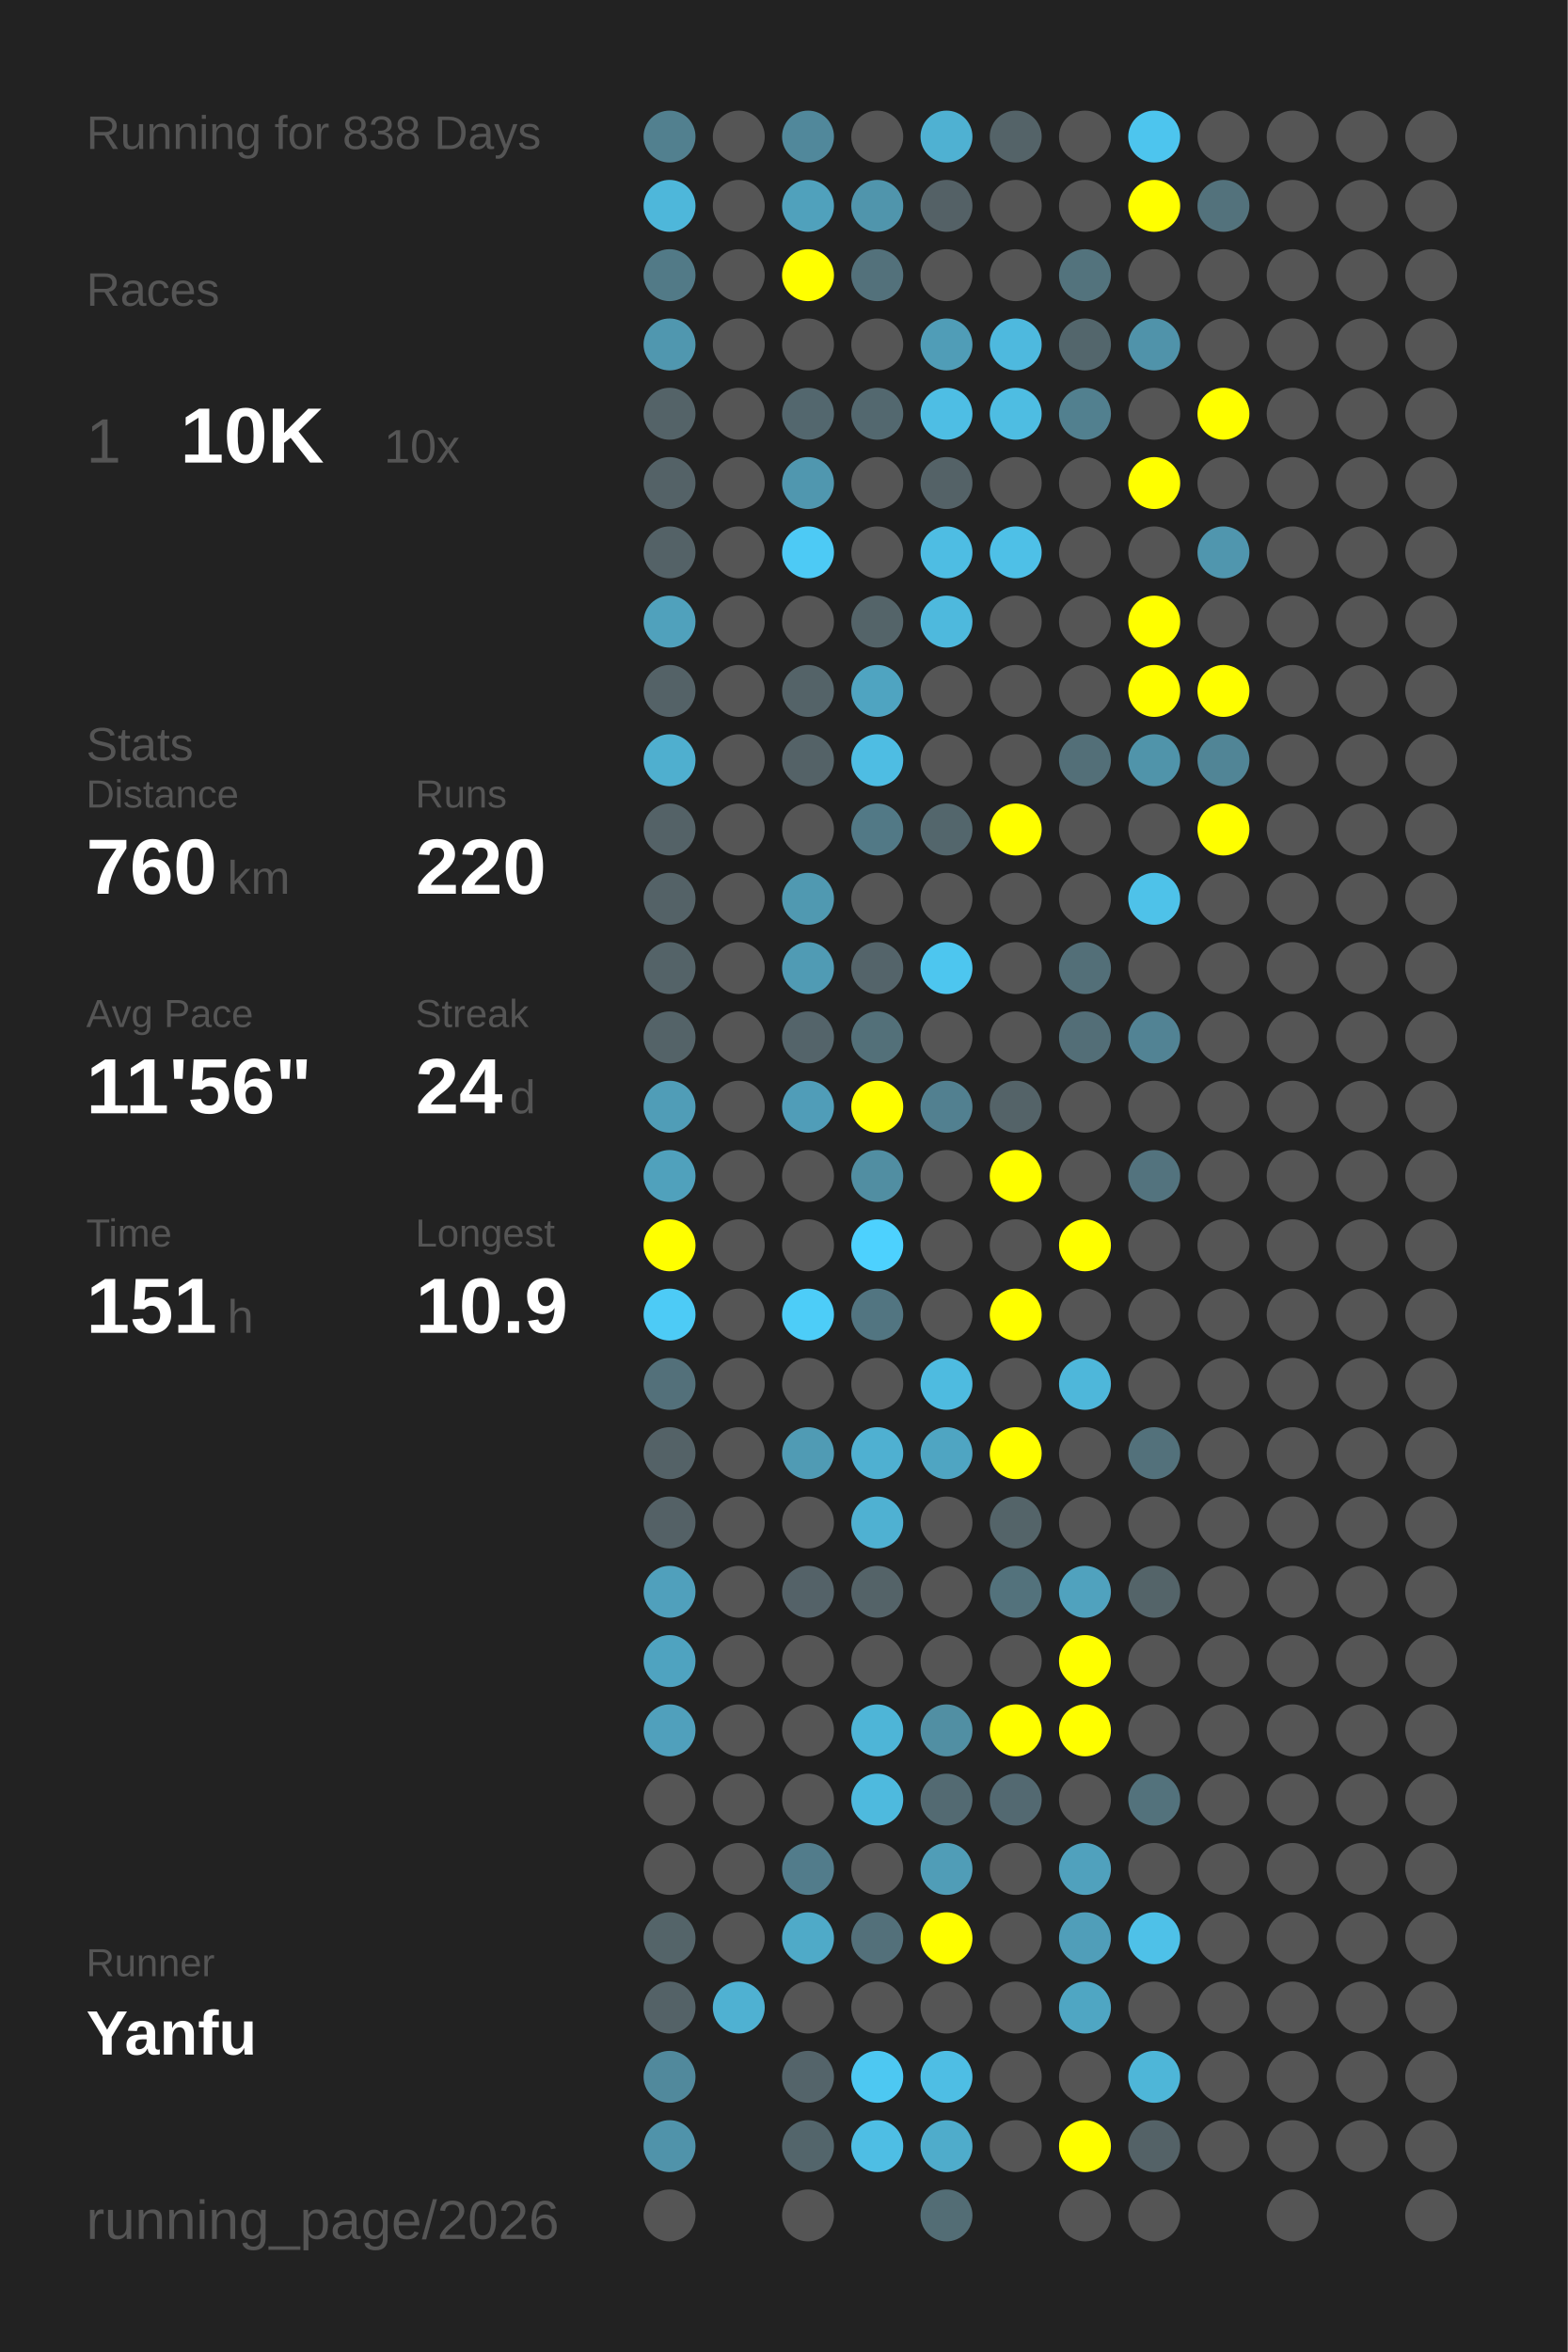
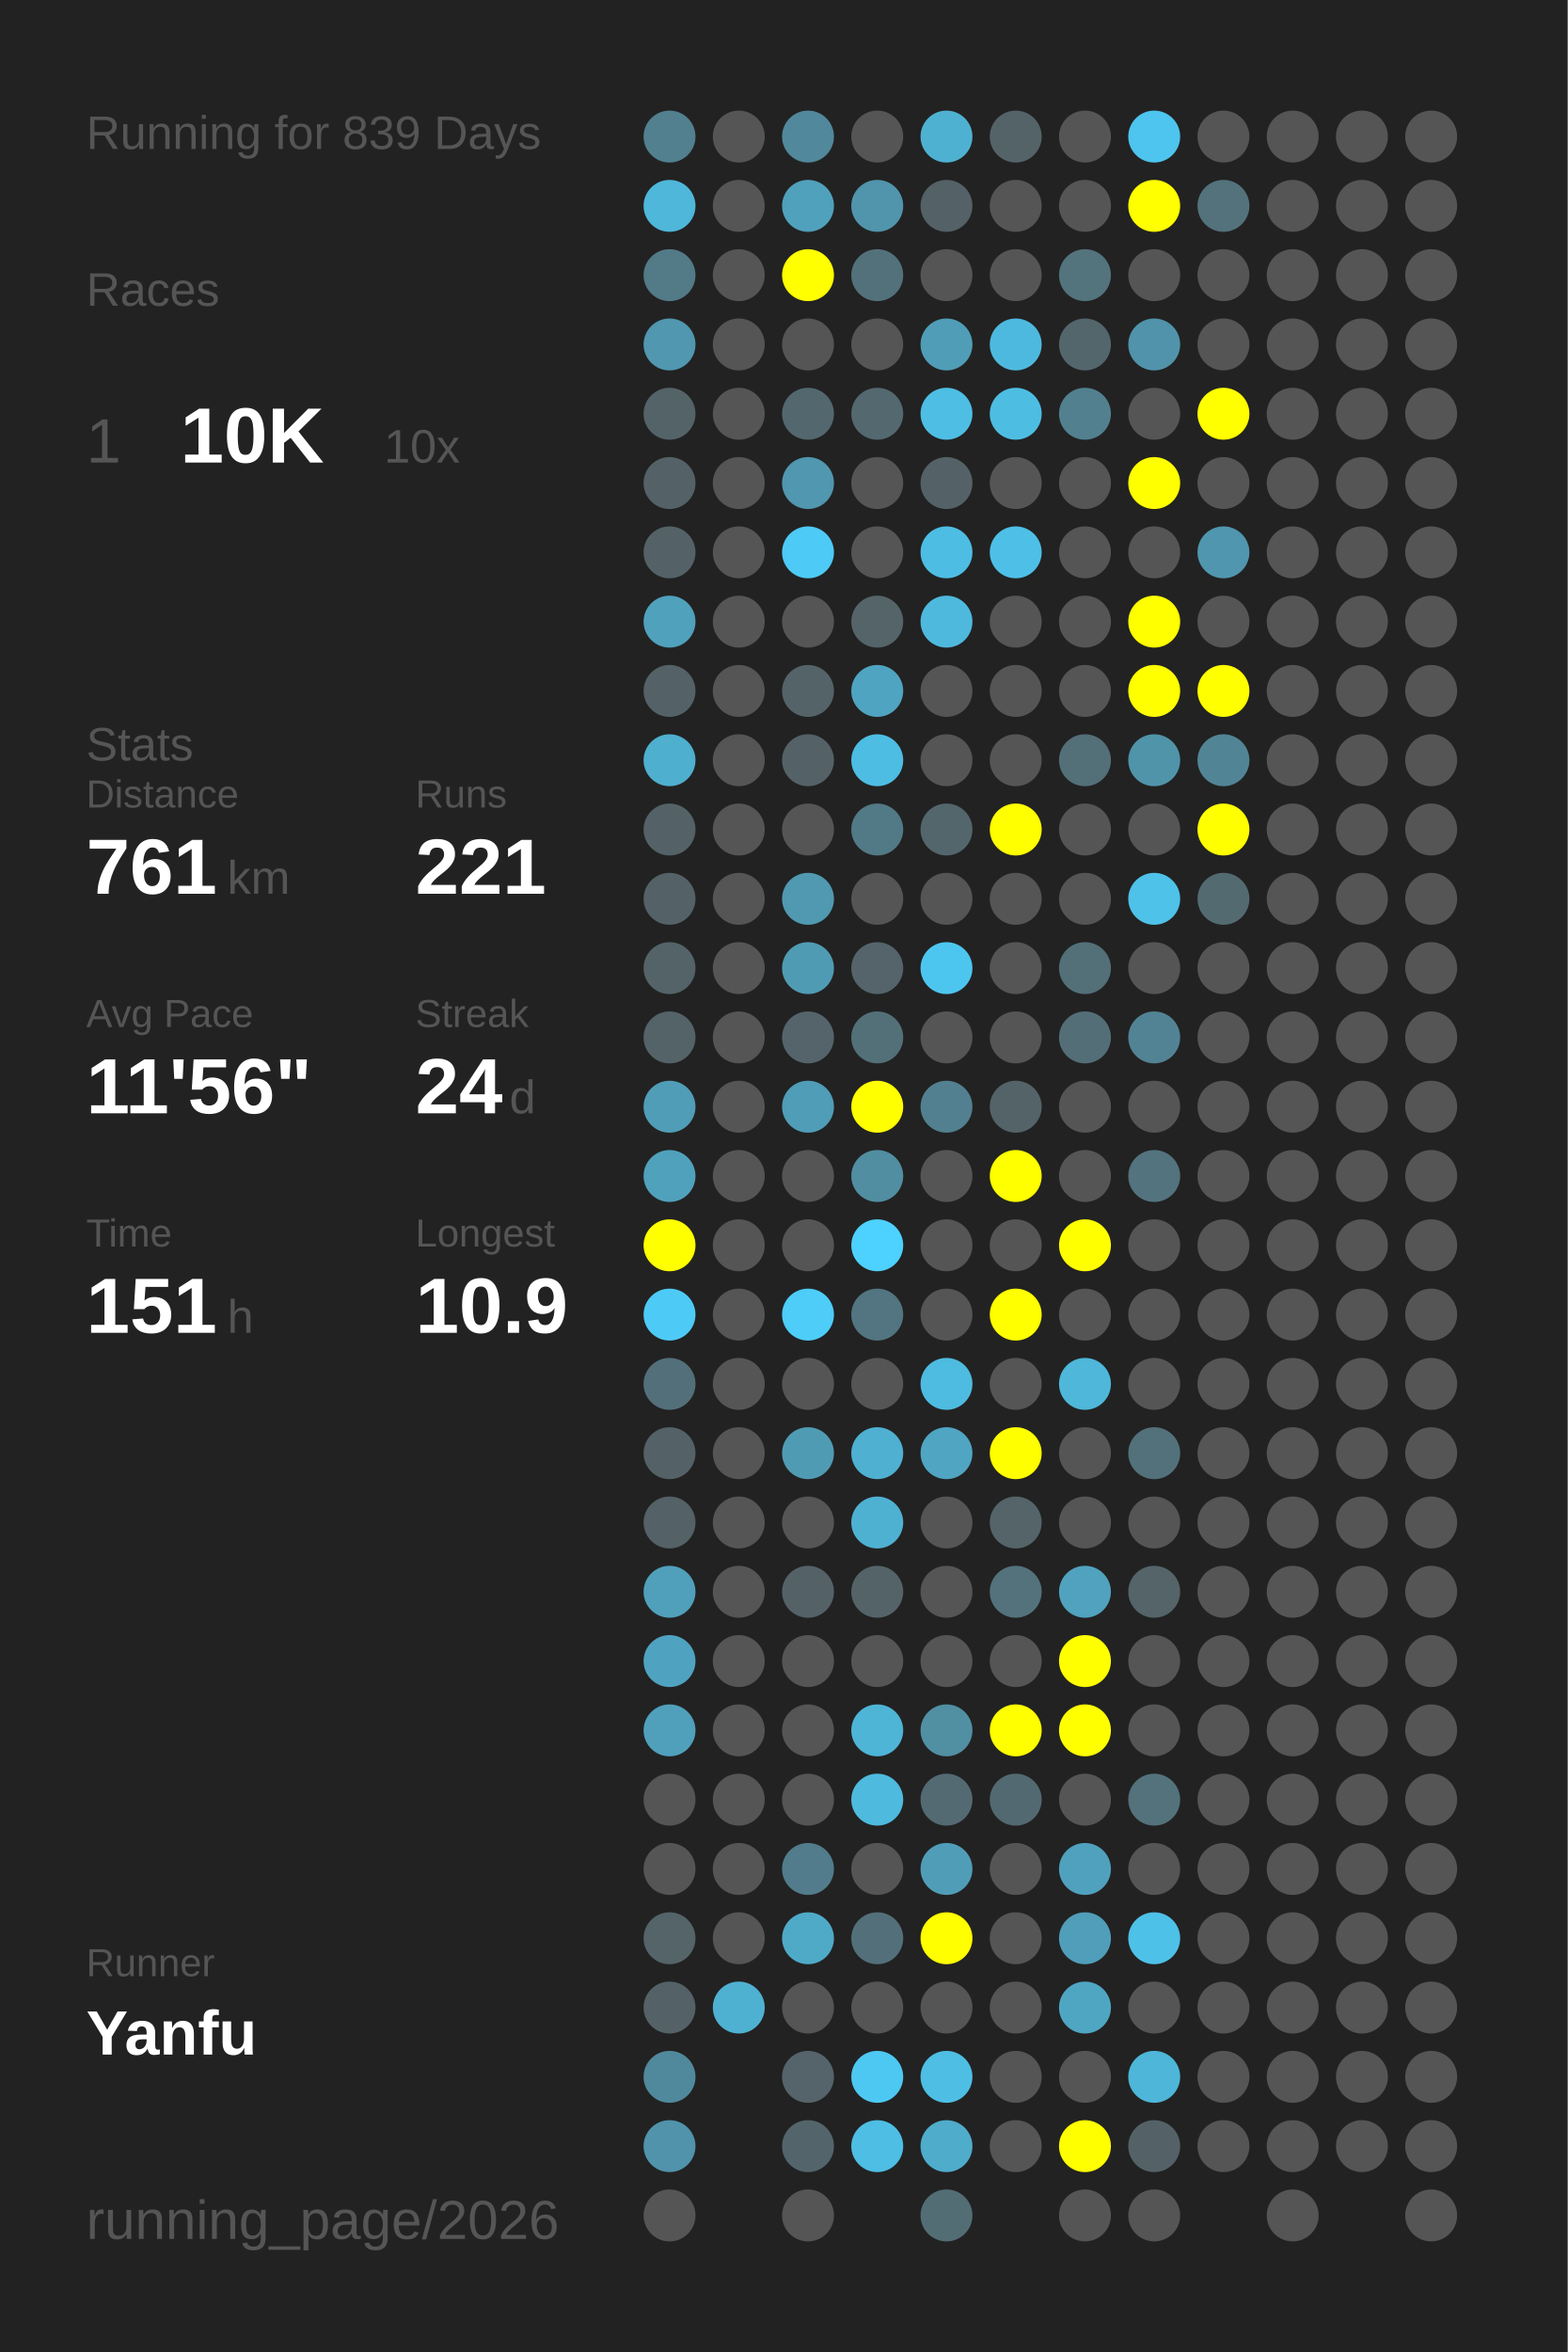
<svg xmlns="http://www.w3.org/2000/svg" baseProfile="full" height="300mm" version="1.1" viewBox="0,0,200,300" width="200mm">
  <defs />
  <rect fill="#222222" height="300" width="200" x="0" y="0" />
-   <text fill="#555555" style="font-size:6px; font-family:Arial;" x="11" y="19">Running for 838 Days</text>
+   <text fill="#555555" style="font-size:6px; font-family:Arial;" x="11" y="19">Running for 839 Days</text>
  <text fill="#555555" style="font-size:6px; font-family:Arial;" x="11" y="39">Races</text>
  <text fill="#555555" style="font-size:8px; font-family:Arial;" x="11" y="59">1</text>
  <text fill="#FFFFFF" style="font-size:10px; font-family:Arial; font-weight:bold;" x="23" y="59">10K</text>
  <text fill="#555555" style="font-size:6px; font-family:Arial;" x="49" y="59">10x</text>
  <text fill="#555555" style="font-size:6px; font-family:Arial;" x="11" y="97">Stats</text>
  <text fill="#555555" style="font-size:5px; font-family:Arial;" x="11" y="103">Distance</text>
-   <text fill="#FFFFFF" style="font-size:10px; font-family:Arial; font-weight:bold;" x="11" y="114">760</text>
+   <text fill="#FFFFFF" style="font-size:10px; font-family:Arial; font-weight:bold;" x="11" y="114">761</text>
  <text fill="#555555" style="font-size:6px; font-family:Arial;" x="29" y="114">km</text>
  <text fill="#555555" style="font-size:5px; font-family:Arial;" x="53" y="103">Runs</text>
-   <text fill="#FFFFFF" style="font-size:10px; font-family:Arial; font-weight:bold;" x="53" y="114">220</text>
+   <text fill="#FFFFFF" style="font-size:10px; font-family:Arial; font-weight:bold;" x="53" y="114">221</text>
  <text fill="#555555" style="font-size:5px; font-family:Arial;" x="11" y="131">Avg Pace</text>
  <text fill="#FFFFFF" style="font-size:10px; font-family:Arial; font-weight:bold;" x="11" y="142">11'56"</text>
  <text fill="#555555" style="font-size:5px; font-family:Arial;" x="53" y="131">Streak</text>
  <text fill="#FFFFFF" style="font-size:10px; font-family:Arial; font-weight:bold;" x="53" y="142">24</text>
  <text fill="#555555" style="font-size:6px; font-family:Arial;" x="65" y="142">d</text>
  <text fill="#555555" style="font-size:5px; font-family:Arial;" x="11" y="159">Time</text>
  <text fill="#FFFFFF" style="font-size:10px; font-family:Arial; font-weight:bold;" x="11" y="170">151</text>
  <text fill="#555555" style="font-size:6px; font-family:Arial;" x="29" y="170">h</text>
  <text fill="#555555" style="font-size:5px; font-family:Arial;" x="53" y="159">Longest</text>
  <text fill="#FFFFFF" style="font-size:10px; font-family:Arial; font-weight:bold;" x="53" y="170">10.9</text>
  <text fill="#555555" style="font-size:5px; font-family:Arial;" x="11" y="252.065">Runner</text>
  <text fill="#FFFFFF" style="font-size:8px; font-family:Arial; font-weight:bold;" x="11" y="262.065">Yanfu</text>
  <text fill="#555555" style="font-size:7px; font-family:Arial;" x="11" y="285.581">running_page/2026</text>
  <circle cx="85.417" cy="17.419" fill="#52808f" r="3.312" />
  <circle cx="85.417" cy="26.258" fill="#4eb7da" r="3.312" />
  <circle cx="85.417" cy="35.097" fill="#527a87" r="3.312" />
  <circle cx="85.417" cy="43.935" fill="#5097af" r="3.312" />
  <circle cx="85.417" cy="52.774" fill="#546368" r="3.312" />
  <circle cx="85.417" cy="61.613" fill="#546267" r="3.312" />
  <circle cx="85.417" cy="70.452" fill="#546267" r="3.312" />
  <circle cx="85.417" cy="79.29" fill="#50a1bc" r="3.312" />
  <circle cx="85.417" cy="88.129" fill="#546267" r="3.312" />
  <circle cx="85.417" cy="96.968" fill="#4fafcf" r="3.312" />
  <circle cx="85.417" cy="105.806" fill="#546267" r="3.312" />
  <circle cx="85.417" cy="114.645" fill="#546267" r="3.312" />
  <circle cx="85.417" cy="123.484" fill="#546368" r="3.312" />
  <circle cx="85.417" cy="132.323" fill="#546368" r="3.312" />
  <circle cx="85.417" cy="141.161" fill="#509db7" r="3.312" />
  <circle cx="85.417" cy="150" fill="#50a1bc" r="3.312" />
  <circle cx="85.417" cy="158.839" fill="#FFFF00" r="3.312" />
  <circle cx="85.417" cy="167.677" fill="#4dcbf6" r="3.312" />
  <circle cx="85.417" cy="176.516" fill="#53707a" r="3.312" />
  <circle cx="85.417" cy="185.355" fill="#546267" r="3.312" />
  <circle cx="85.417" cy="194.194" fill="#546166" r="3.312" />
  <circle cx="85.417" cy="203.032" fill="#50a0bc" r="3.312" />
  <circle cx="85.417" cy="211.871" fill="#4fa3c0" r="3.312" />
  <circle cx="85.417" cy="220.71" fill="#50a0bc" r="3.312" />
  <circle cx="85.417" cy="229.548" fill="#555555" r="3.312" />
  <circle cx="85.417" cy="238.387" fill="#555555" r="3.312" />
  <circle cx="85.417" cy="247.226" fill="#546469" r="3.312" />
  <circle cx="85.417" cy="256.065" fill="#546267" r="3.312" />
  <circle cx="85.417" cy="264.903" fill="#51899c" r="3.312" />
  <circle cx="85.417" cy="273.742" fill="#5093aa" r="3.312" />
  <circle cx="85.417" cy="282.581" fill="#555555" r="3.312" />
  <circle cx="94.25" cy="17.419" fill="#555555" r="3.312" />
  <circle cx="94.25" cy="26.258" fill="#555555" r="3.312" />
  <circle cx="94.25" cy="35.097" fill="#555555" r="3.312" />
  <circle cx="94.25" cy="43.935" fill="#555555" r="3.312" />
  <circle cx="94.25" cy="52.774" fill="#555555" r="3.312" />
  <circle cx="94.25" cy="61.613" fill="#555555" r="3.312" />
  <circle cx="94.25" cy="70.452" fill="#555555" r="3.312" />
  <circle cx="94.25" cy="79.29" fill="#555555" r="3.312" />
  <circle cx="94.25" cy="88.129" fill="#555555" r="3.312" />
  <circle cx="94.25" cy="96.968" fill="#555555" r="3.312" />
  <circle cx="94.25" cy="105.806" fill="#555555" r="3.312" />
  <circle cx="94.25" cy="114.645" fill="#555555" r="3.312" />
  <circle cx="94.25" cy="123.484" fill="#555555" r="3.312" />
  <circle cx="94.25" cy="132.323" fill="#555555" r="3.312" />
  <circle cx="94.25" cy="141.161" fill="#555555" r="3.312" />
  <circle cx="94.25" cy="150" fill="#555555" r="3.312" />
  <circle cx="94.25" cy="158.839" fill="#555555" r="3.312" />
  <circle cx="94.25" cy="167.677" fill="#555555" r="3.312" />
  <circle cx="94.25" cy="176.516" fill="#555555" r="3.312" />
  <circle cx="94.25" cy="185.355" fill="#555555" r="3.312" />
  <circle cx="94.25" cy="194.194" fill="#555555" r="3.312" />
  <circle cx="94.25" cy="203.032" fill="#555555" r="3.312" />
  <circle cx="94.25" cy="211.871" fill="#555555" r="3.312" />
  <circle cx="94.25" cy="220.71" fill="#555555" r="3.312" />
  <circle cx="94.25" cy="229.548" fill="#555555" r="3.312" />
  <circle cx="94.25" cy="238.387" fill="#555555" r="3.312" />
  <circle cx="94.25" cy="247.226" fill="#555555" r="3.312" />
  <circle cx="94.25" cy="256.065" fill="#4fb1d2" r="3.312" />
  <circle cx="103.083" cy="17.419" fill="#51889b" r="3.312" />
  <circle cx="103.083" cy="26.258" fill="#50a1bc" r="3.312" />
  <circle cx="103.083" cy="35.097" fill="#FFFF00" r="3.312" />
  <circle cx="103.083" cy="43.935" fill="#555555" r="3.312" />
  <circle cx="103.083" cy="52.774" fill="#53676e" r="3.312" />
  <circle cx="103.083" cy="61.613" fill="#5097af" r="3.312" />
  <circle cx="103.083" cy="70.452" fill="#4dcaf5" r="3.312" />
  <circle cx="103.083" cy="79.29" fill="#555555" r="3.312" />
  <circle cx="103.083" cy="88.129" fill="#546368" r="3.312" />
  <circle cx="103.083" cy="96.968" fill="#546267" r="3.312" />
  <circle cx="103.083" cy="105.806" fill="#555555" r="3.312" />
  <circle cx="103.083" cy="114.645" fill="#5099b1" r="3.312" />
  <circle cx="103.083" cy="123.484" fill="#509bb4" r="3.312" />
  <circle cx="103.083" cy="132.323" fill="#54646a" r="3.312" />
  <circle cx="103.083" cy="141.161" fill="#509db8" r="3.312" />
  <circle cx="103.083" cy="150" fill="#555555" r="3.312" />
  <circle cx="103.083" cy="158.839" fill="#555555" r="3.312" />
  <circle cx="103.083" cy="167.677" fill="#4dcdf8" r="3.312" />
  <circle cx="103.083" cy="176.516" fill="#555555" r="3.312" />
  <circle cx="103.083" cy="185.355" fill="#509bb4" r="3.312" />
  <circle cx="103.083" cy="194.194" fill="#555555" r="3.312" />
  <circle cx="103.083" cy="203.032" fill="#546268" r="3.312" />
  <circle cx="103.083" cy="211.871" fill="#555555" r="3.312" />
  <circle cx="103.083" cy="220.71" fill="#555555" r="3.312" />
  <circle cx="103.083" cy="229.548" fill="#555555" r="3.312" />
  <circle cx="103.083" cy="238.387" fill="#527c8b" r="3.312" />
  <circle cx="103.083" cy="247.226" fill="#4faac8" r="3.312" />
  <circle cx="103.083" cy="256.065" fill="#555555" r="3.312" />
  <circle cx="103.083" cy="264.903" fill="#54646a" r="3.312" />
  <circle cx="103.083" cy="273.742" fill="#53656b" r="3.312" />
  <circle cx="103.083" cy="282.581" fill="#555555" r="3.312" />
  <circle cx="111.917" cy="17.419" fill="#555555" r="3.312" />
  <circle cx="111.917" cy="26.258" fill="#5095ac" r="3.312" />
  <circle cx="111.917" cy="35.097" fill="#53717b" r="3.312" />
  <circle cx="111.917" cy="43.935" fill="#555555" r="3.312" />
  <circle cx="111.917" cy="52.774" fill="#53686f" r="3.312" />
  <circle cx="111.917" cy="61.613" fill="#555555" r="3.312" />
  <circle cx="111.917" cy="70.452" fill="#555555" r="3.312" />
  <circle cx="111.917" cy="79.29" fill="#546469" r="3.312" />
  <circle cx="111.917" cy="88.129" fill="#4fa4c1" r="3.312" />
  <circle cx="111.917" cy="96.968" fill="#4ebde3" r="3.312" />
  <circle cx="111.917" cy="105.806" fill="#527986" r="3.312" />
  <circle cx="111.917" cy="114.645" fill="#555555" r="3.312" />
  <circle cx="111.917" cy="123.484" fill="#54646a" r="3.312" />
  <circle cx="111.917" cy="132.323" fill="#537079" r="3.312" />
  <circle cx="111.917" cy="141.161" fill="#FFFF00" r="3.312" />
  <circle cx="111.917" cy="150" fill="#518ea2" r="3.312" />
  <circle cx="111.917" cy="158.839" fill="#4dd1fe" r="3.312" />
  <circle cx="111.917" cy="167.677" fill="#527581" r="3.312" />
  <circle cx="111.917" cy="176.516" fill="#555555" r="3.312" />
  <circle cx="111.917" cy="185.355" fill="#4fb0d1" r="3.312" />
  <circle cx="111.917" cy="194.194" fill="#4fb1d2" r="3.312" />
  <circle cx="111.917" cy="203.032" fill="#546368" r="3.312" />
  <circle cx="111.917" cy="211.871" fill="#555555" r="3.312" />
  <circle cx="111.917" cy="220.71" fill="#4eb5d7" r="3.312" />
  <circle cx="111.917" cy="229.548" fill="#4ebade" r="3.312" />
  <circle cx="111.917" cy="238.387" fill="#555555" r="3.312" />
  <circle cx="111.917" cy="247.226" fill="#53707a" r="3.312" />
  <circle cx="111.917" cy="256.065" fill="#555555" r="3.312" />
  <circle cx="111.917" cy="264.903" fill="#4dc8f2" r="3.312" />
  <circle cx="111.917" cy="273.742" fill="#4ebee4" r="3.312" />
  <circle cx="120.75" cy="17.419" fill="#4fb1d2" r="3.312" />
  <circle cx="120.75" cy="26.258" fill="#546166" r="3.312" />
  <circle cx="120.75" cy="35.097" fill="#555555" r="3.312" />
  <circle cx="120.75" cy="43.935" fill="#509db7" r="3.312" />
  <circle cx="120.75" cy="52.774" fill="#4ebee4" r="3.312" />
  <circle cx="120.75" cy="61.613" fill="#546267" r="3.312" />
  <circle cx="120.75" cy="70.452" fill="#4ebde3" r="3.312" />
  <circle cx="120.75" cy="79.29" fill="#4eb9dd" r="3.312" />
  <circle cx="120.75" cy="88.129" fill="#555555" r="3.312" />
  <circle cx="120.75" cy="96.968" fill="#555555" r="3.312" />
  <circle cx="120.75" cy="105.806" fill="#53666c" r="3.312" />
  <circle cx="120.75" cy="114.645" fill="#555555" r="3.312" />
  <circle cx="120.75" cy="123.484" fill="#4dc6ef" r="3.312" />
  <circle cx="120.75" cy="132.323" fill="#555555" r="3.312" />
  <circle cx="120.75" cy="141.161" fill="#528090" r="3.312" />
  <circle cx="120.75" cy="150" fill="#555555" r="3.312" />
  <circle cx="120.75" cy="158.839" fill="#555555" r="3.312" />
  <circle cx="120.75" cy="167.677" fill="#555555" r="3.312" />
  <circle cx="120.75" cy="176.516" fill="#4ebbe0" r="3.312" />
  <circle cx="120.75" cy="185.355" fill="#4fa5c2" r="3.312" />
  <circle cx="120.75" cy="194.194" fill="#555555" r="3.312" />
  <circle cx="120.75" cy="203.032" fill="#555555" r="3.312" />
  <circle cx="120.75" cy="211.871" fill="#555555" r="3.312" />
  <circle cx="120.75" cy="220.71" fill="#518fa3" r="3.312" />
  <circle cx="120.75" cy="229.548" fill="#536a72" r="3.312" />
  <circle cx="120.75" cy="238.387" fill="#509db7" r="3.312" />
  <circle cx="120.75" cy="247.226" fill="#FFFF00" r="3.312" />
  <circle cx="120.75" cy="256.065" fill="#555555" r="3.312" />
  <circle cx="120.75" cy="264.903" fill="#4ebee4" r="3.312" />
  <circle cx="120.75" cy="273.742" fill="#4faccb" r="3.312" />
  <circle cx="120.75" cy="282.581" fill="#536d75" r="3.312" />
  <circle cx="129.583" cy="17.419" fill="#546368" r="3.312" />
  <circle cx="129.583" cy="26.258" fill="#555555" r="3.312" />
  <circle cx="129.583" cy="35.097" fill="#555555" r="3.312" />
  <circle cx="129.583" cy="43.935" fill="#4eb9de" r="3.312" />
  <circle cx="129.583" cy="52.774" fill="#4ebde2" r="3.312" />
  <circle cx="129.583" cy="61.613" fill="#555555" r="3.312" />
  <circle cx="129.583" cy="70.452" fill="#4ec0e7" r="3.312" />
  <circle cx="129.583" cy="79.29" fill="#555555" r="3.312" />
  <circle cx="129.583" cy="88.129" fill="#555555" r="3.312" />
  <circle cx="129.583" cy="96.968" fill="#555555" r="3.312" />
  <circle cx="129.583" cy="105.806" fill="#FFFF00" r="3.312" />
  <circle cx="129.583" cy="114.645" fill="#555555" r="3.312" />
  <circle cx="129.583" cy="123.484" fill="#555555" r="3.312" />
  <circle cx="129.583" cy="132.323" fill="#555555" r="3.312" />
  <circle cx="129.583" cy="141.161" fill="#546368" r="3.312" />
  <circle cx="129.583" cy="150" fill="#FFFF00" r="3.312" />
  <circle cx="129.583" cy="158.839" fill="#555555" r="3.312" />
  <circle cx="129.583" cy="167.677" fill="#FFFF00" r="3.312" />
  <circle cx="129.583" cy="176.516" fill="#555555" r="3.312" />
  <circle cx="129.583" cy="185.355" fill="#FFFF00" r="3.312" />
  <circle cx="129.583" cy="194.194" fill="#546469" r="3.312" />
  <circle cx="129.583" cy="203.032" fill="#53727c" r="3.312" />
  <circle cx="129.583" cy="211.871" fill="#555555" r="3.312" />
  <circle cx="129.583" cy="220.71" fill="#FFFF00" r="3.312" />
  <circle cx="129.583" cy="229.548" fill="#536971" r="3.312" />
  <circle cx="129.583" cy="238.387" fill="#555555" r="3.312" />
  <circle cx="129.583" cy="247.226" fill="#555555" r="3.312" />
  <circle cx="129.583" cy="256.065" fill="#555555" r="3.312" />
  <circle cx="129.583" cy="264.903" fill="#555555" r="3.312" />
  <circle cx="129.583" cy="273.742" fill="#555555" r="3.312" />
  <circle cx="138.417" cy="17.419" fill="#555555" r="3.312" />
  <circle cx="138.417" cy="26.258" fill="#555555" r="3.312" />
  <circle cx="138.417" cy="35.097" fill="#53737d" r="3.312" />
  <circle cx="138.417" cy="43.935" fill="#53666c" r="3.312" />
  <circle cx="138.417" cy="52.774" fill="#52808f" r="3.312" />
  <circle cx="138.417" cy="61.613" fill="#555555" r="3.312" />
  <circle cx="138.417" cy="70.452" fill="#555555" r="3.312" />
  <circle cx="138.417" cy="79.29" fill="#555555" r="3.312" />
  <circle cx="138.417" cy="88.129" fill="#555555" r="3.312" />
  <circle cx="138.417" cy="96.968" fill="#536f78" r="3.312" />
  <circle cx="138.417" cy="105.806" fill="#555555" r="3.312" />
  <circle cx="138.417" cy="114.645" fill="#555555" r="3.312" />
  <circle cx="138.417" cy="123.484" fill="#536f78" r="3.312" />
  <circle cx="138.417" cy="132.323" fill="#536e77" r="3.312" />
  <circle cx="138.417" cy="141.161" fill="#555555" r="3.312" />
  <circle cx="138.417" cy="150" fill="#555555" r="3.312" />
  <circle cx="138.417" cy="158.839" fill="#FFFF00" r="3.312" />
  <circle cx="138.417" cy="167.677" fill="#555555" r="3.312" />
  <circle cx="138.417" cy="176.516" fill="#4eb7da" r="3.312" />
  <circle cx="138.417" cy="185.355" fill="#555555" r="3.312" />
  <circle cx="138.417" cy="194.194" fill="#555555" r="3.312" />
  <circle cx="138.417" cy="203.032" fill="#50a2be" r="3.312" />
  <circle cx="138.417" cy="211.871" fill="#FFFF00" r="3.312" />
  <circle cx="138.417" cy="220.71" fill="#FFFF00" r="3.312" />
  <circle cx="138.417" cy="229.548" fill="#555555" r="3.312" />
  <circle cx="138.417" cy="238.387" fill="#50a1bd" r="3.312" />
  <circle cx="138.417" cy="247.226" fill="#509eb9" r="3.312" />
  <circle cx="138.417" cy="256.065" fill="#4fa6c3" r="3.312" />
  <circle cx="138.417" cy="264.903" fill="#555555" r="3.312" />
  <circle cx="138.417" cy="273.742" fill="#FFFF00" r="3.312" />
  <circle cx="138.417" cy="282.581" fill="#555555" r="3.312" />
  <circle cx="147.25" cy="17.419" fill="#4dc5ee" r="3.312" />
  <circle cx="147.25" cy="26.258" fill="#FFFF00" r="3.312" />
  <circle cx="147.25" cy="35.097" fill="#555555" r="3.312" />
  <circle cx="147.25" cy="43.935" fill="#5093aa" r="3.312" />
  <circle cx="147.25" cy="52.774" fill="#555555" r="3.312" />
  <circle cx="147.25" cy="61.613" fill="#FFFF00" r="3.312" />
  <circle cx="147.25" cy="70.452" fill="#555555" r="3.312" />
  <circle cx="147.25" cy="79.29" fill="#FFFF00" r="3.312" />
  <circle cx="147.25" cy="88.129" fill="#FFFF00" r="3.312" />
  <circle cx="147.25" cy="96.968" fill="#5094aa" r="3.312" />
  <circle cx="147.25" cy="105.806" fill="#555555" r="3.312" />
  <circle cx="147.25" cy="114.645" fill="#4ec2e9" r="3.312" />
  <circle cx="147.25" cy="123.484" fill="#555555" r="3.312" />
  <circle cx="147.25" cy="132.323" fill="#528394" r="3.312" />
  <circle cx="147.25" cy="141.161" fill="#555555" r="3.312" />
  <circle cx="147.25" cy="150" fill="#53737e" r="3.312" />
  <circle cx="147.25" cy="158.839" fill="#555555" r="3.312" />
  <circle cx="147.25" cy="167.677" fill="#555555" r="3.312" />
  <circle cx="147.25" cy="176.516" fill="#555555" r="3.312" />
  <circle cx="147.25" cy="185.355" fill="#53717b" r="3.312" />
  <circle cx="147.25" cy="194.194" fill="#555555" r="3.312" />
  <circle cx="147.25" cy="203.032" fill="#546469" r="3.312" />
  <circle cx="147.25" cy="211.871" fill="#555555" r="3.312" />
  <circle cx="147.25" cy="220.71" fill="#555555" r="3.312" />
  <circle cx="147.25" cy="229.548" fill="#53727c" r="3.312" />
  <circle cx="147.25" cy="238.387" fill="#555555" r="3.312" />
  <circle cx="147.25" cy="247.226" fill="#4ec1e8" r="3.312" />
  <circle cx="147.25" cy="256.065" fill="#555555" r="3.312" />
  <circle cx="147.25" cy="264.903" fill="#4eb6d8" r="3.312" />
  <circle cx="147.25" cy="273.742" fill="#546267" r="3.312" />
  <circle cx="147.25" cy="282.581" fill="#555555" r="3.312" />
  <circle cx="156.083" cy="17.419" fill="#555555" r="3.312" />
  <circle cx="156.083" cy="26.258" fill="#53727c" r="3.312" />
  <circle cx="156.083" cy="35.097" fill="#555555" r="3.312" />
  <circle cx="156.083" cy="43.935" fill="#555555" r="3.312" />
  <circle cx="156.083" cy="52.774" fill="#FFFF00" r="3.312" />
  <circle cx="156.083" cy="61.613" fill="#555555" r="3.312" />
  <circle cx="156.083" cy="70.452" fill="#5096ae" r="3.312" />
  <circle cx="156.083" cy="79.29" fill="#555555" r="3.312" />
  <circle cx="156.083" cy="88.129" fill="#FFFF00" r="3.312" />
  <circle cx="156.083" cy="96.968" fill="#518596" r="3.312" />
  <circle cx="156.083" cy="105.806" fill="#FFFF00" r="3.312" />
-   <circle cx="156.083" cy="114.645" fill="#555555" r="3.312" />
+   <circle cx="156.083" cy="114.645" fill="#536a71" r="3.312" />
  <circle cx="156.083" cy="123.484" fill="#555555" r="3.312" />
  <circle cx="156.083" cy="132.323" fill="#555555" r="3.312" />
  <circle cx="156.083" cy="141.161" fill="#555555" r="3.312" />
  <circle cx="156.083" cy="150" fill="#555555" r="3.312" />
  <circle cx="156.083" cy="158.839" fill="#555555" r="3.312" />
  <circle cx="156.083" cy="167.677" fill="#555555" r="3.312" />
  <circle cx="156.083" cy="176.516" fill="#555555" r="3.312" />
  <circle cx="156.083" cy="185.355" fill="#555555" r="3.312" />
  <circle cx="156.083" cy="194.194" fill="#555555" r="3.312" />
  <circle cx="156.083" cy="203.032" fill="#555555" r="3.312" />
  <circle cx="156.083" cy="211.871" fill="#555555" r="3.312" />
  <circle cx="156.083" cy="220.71" fill="#555555" r="3.312" />
  <circle cx="156.083" cy="229.548" fill="#555555" r="3.312" />
  <circle cx="156.083" cy="238.387" fill="#555555" r="3.312" />
  <circle cx="156.083" cy="247.226" fill="#555555" r="3.312" />
  <circle cx="156.083" cy="256.065" fill="#555555" r="3.312" />
  <circle cx="156.083" cy="264.903" fill="#555555" r="3.312" />
  <circle cx="156.083" cy="273.742" fill="#555555" r="3.312" />
  <circle cx="164.917" cy="17.419" fill="#555555" r="3.312" />
  <circle cx="164.917" cy="26.258" fill="#555555" r="3.312" />
  <circle cx="164.917" cy="35.097" fill="#555555" r="3.312" />
  <circle cx="164.917" cy="43.935" fill="#555555" r="3.312" />
  <circle cx="164.917" cy="52.774" fill="#555555" r="3.312" />
  <circle cx="164.917" cy="61.613" fill="#555555" r="3.312" />
  <circle cx="164.917" cy="70.452" fill="#555555" r="3.312" />
  <circle cx="164.917" cy="79.29" fill="#555555" r="3.312" />
  <circle cx="164.917" cy="88.129" fill="#555555" r="3.312" />
  <circle cx="164.917" cy="96.968" fill="#555555" r="3.312" />
  <circle cx="164.917" cy="105.806" fill="#555555" r="3.312" />
  <circle cx="164.917" cy="114.645" fill="#555555" r="3.312" />
  <circle cx="164.917" cy="123.484" fill="#555555" r="3.312" />
  <circle cx="164.917" cy="132.323" fill="#555555" r="3.312" />
  <circle cx="164.917" cy="141.161" fill="#555555" r="3.312" />
  <circle cx="164.917" cy="150" fill="#555555" r="3.312" />
  <circle cx="164.917" cy="158.839" fill="#555555" r="3.312" />
  <circle cx="164.917" cy="167.677" fill="#555555" r="3.312" />
  <circle cx="164.917" cy="176.516" fill="#555555" r="3.312" />
  <circle cx="164.917" cy="185.355" fill="#555555" r="3.312" />
  <circle cx="164.917" cy="194.194" fill="#555555" r="3.312" />
  <circle cx="164.917" cy="203.032" fill="#555555" r="3.312" />
  <circle cx="164.917" cy="211.871" fill="#555555" r="3.312" />
  <circle cx="164.917" cy="220.71" fill="#555555" r="3.312" />
  <circle cx="164.917" cy="229.548" fill="#555555" r="3.312" />
  <circle cx="164.917" cy="238.387" fill="#555555" r="3.312" />
  <circle cx="164.917" cy="247.226" fill="#555555" r="3.312" />
  <circle cx="164.917" cy="256.065" fill="#555555" r="3.312" />
  <circle cx="164.917" cy="264.903" fill="#555555" r="3.312" />
  <circle cx="164.917" cy="273.742" fill="#555555" r="3.312" />
  <circle cx="164.917" cy="282.581" fill="#555555" r="3.312" />
  <circle cx="173.75" cy="17.419" fill="#555555" r="3.312" />
  <circle cx="173.75" cy="26.258" fill="#555555" r="3.312" />
  <circle cx="173.75" cy="35.097" fill="#555555" r="3.312" />
  <circle cx="173.75" cy="43.935" fill="#555555" r="3.312" />
  <circle cx="173.75" cy="52.774" fill="#555555" r="3.312" />
  <circle cx="173.75" cy="61.613" fill="#555555" r="3.312" />
  <circle cx="173.75" cy="70.452" fill="#555555" r="3.312" />
  <circle cx="173.75" cy="79.29" fill="#555555" r="3.312" />
  <circle cx="173.75" cy="88.129" fill="#555555" r="3.312" />
  <circle cx="173.75" cy="96.968" fill="#555555" r="3.312" />
  <circle cx="173.75" cy="105.806" fill="#555555" r="3.312" />
  <circle cx="173.75" cy="114.645" fill="#555555" r="3.312" />
  <circle cx="173.75" cy="123.484" fill="#555555" r="3.312" />
  <circle cx="173.75" cy="132.323" fill="#555555" r="3.312" />
  <circle cx="173.75" cy="141.161" fill="#555555" r="3.312" />
  <circle cx="173.75" cy="150" fill="#555555" r="3.312" />
  <circle cx="173.75" cy="158.839" fill="#555555" r="3.312" />
  <circle cx="173.75" cy="167.677" fill="#555555" r="3.312" />
  <circle cx="173.75" cy="176.516" fill="#555555" r="3.312" />
  <circle cx="173.75" cy="185.355" fill="#555555" r="3.312" />
  <circle cx="173.75" cy="194.194" fill="#555555" r="3.312" />
  <circle cx="173.75" cy="203.032" fill="#555555" r="3.312" />
  <circle cx="173.75" cy="211.871" fill="#555555" r="3.312" />
  <circle cx="173.75" cy="220.71" fill="#555555" r="3.312" />
  <circle cx="173.75" cy="229.548" fill="#555555" r="3.312" />
  <circle cx="173.75" cy="238.387" fill="#555555" r="3.312" />
  <circle cx="173.75" cy="247.226" fill="#555555" r="3.312" />
  <circle cx="173.75" cy="256.065" fill="#555555" r="3.312" />
  <circle cx="173.75" cy="264.903" fill="#555555" r="3.312" />
  <circle cx="173.75" cy="273.742" fill="#555555" r="3.312" />
  <circle cx="182.583" cy="17.419" fill="#555555" r="3.312" />
  <circle cx="182.583" cy="26.258" fill="#555555" r="3.312" />
  <circle cx="182.583" cy="35.097" fill="#555555" r="3.312" />
  <circle cx="182.583" cy="43.935" fill="#555555" r="3.312" />
  <circle cx="182.583" cy="52.774" fill="#555555" r="3.312" />
  <circle cx="182.583" cy="61.613" fill="#555555" r="3.312" />
  <circle cx="182.583" cy="70.452" fill="#555555" r="3.312" />
  <circle cx="182.583" cy="79.29" fill="#555555" r="3.312" />
  <circle cx="182.583" cy="88.129" fill="#555555" r="3.312" />
  <circle cx="182.583" cy="96.968" fill="#555555" r="3.312" />
  <circle cx="182.583" cy="105.806" fill="#555555" r="3.312" />
  <circle cx="182.583" cy="114.645" fill="#555555" r="3.312" />
  <circle cx="182.583" cy="123.484" fill="#555555" r="3.312" />
  <circle cx="182.583" cy="132.323" fill="#555555" r="3.312" />
  <circle cx="182.583" cy="141.161" fill="#555555" r="3.312" />
  <circle cx="182.583" cy="150" fill="#555555" r="3.312" />
  <circle cx="182.583" cy="158.839" fill="#555555" r="3.312" />
  <circle cx="182.583" cy="167.677" fill="#555555" r="3.312" />
  <circle cx="182.583" cy="176.516" fill="#555555" r="3.312" />
  <circle cx="182.583" cy="185.355" fill="#555555" r="3.312" />
  <circle cx="182.583" cy="194.194" fill="#555555" r="3.312" />
  <circle cx="182.583" cy="203.032" fill="#555555" r="3.312" />
  <circle cx="182.583" cy="211.871" fill="#555555" r="3.312" />
  <circle cx="182.583" cy="220.71" fill="#555555" r="3.312" />
  <circle cx="182.583" cy="229.548" fill="#555555" r="3.312" />
  <circle cx="182.583" cy="238.387" fill="#555555" r="3.312" />
  <circle cx="182.583" cy="247.226" fill="#555555" r="3.312" />
  <circle cx="182.583" cy="256.065" fill="#555555" r="3.312" />
  <circle cx="182.583" cy="264.903" fill="#555555" r="3.312" />
  <circle cx="182.583" cy="273.742" fill="#555555" r="3.312" />
  <circle cx="182.583" cy="282.581" fill="#555555" r="3.312" />
</svg>
